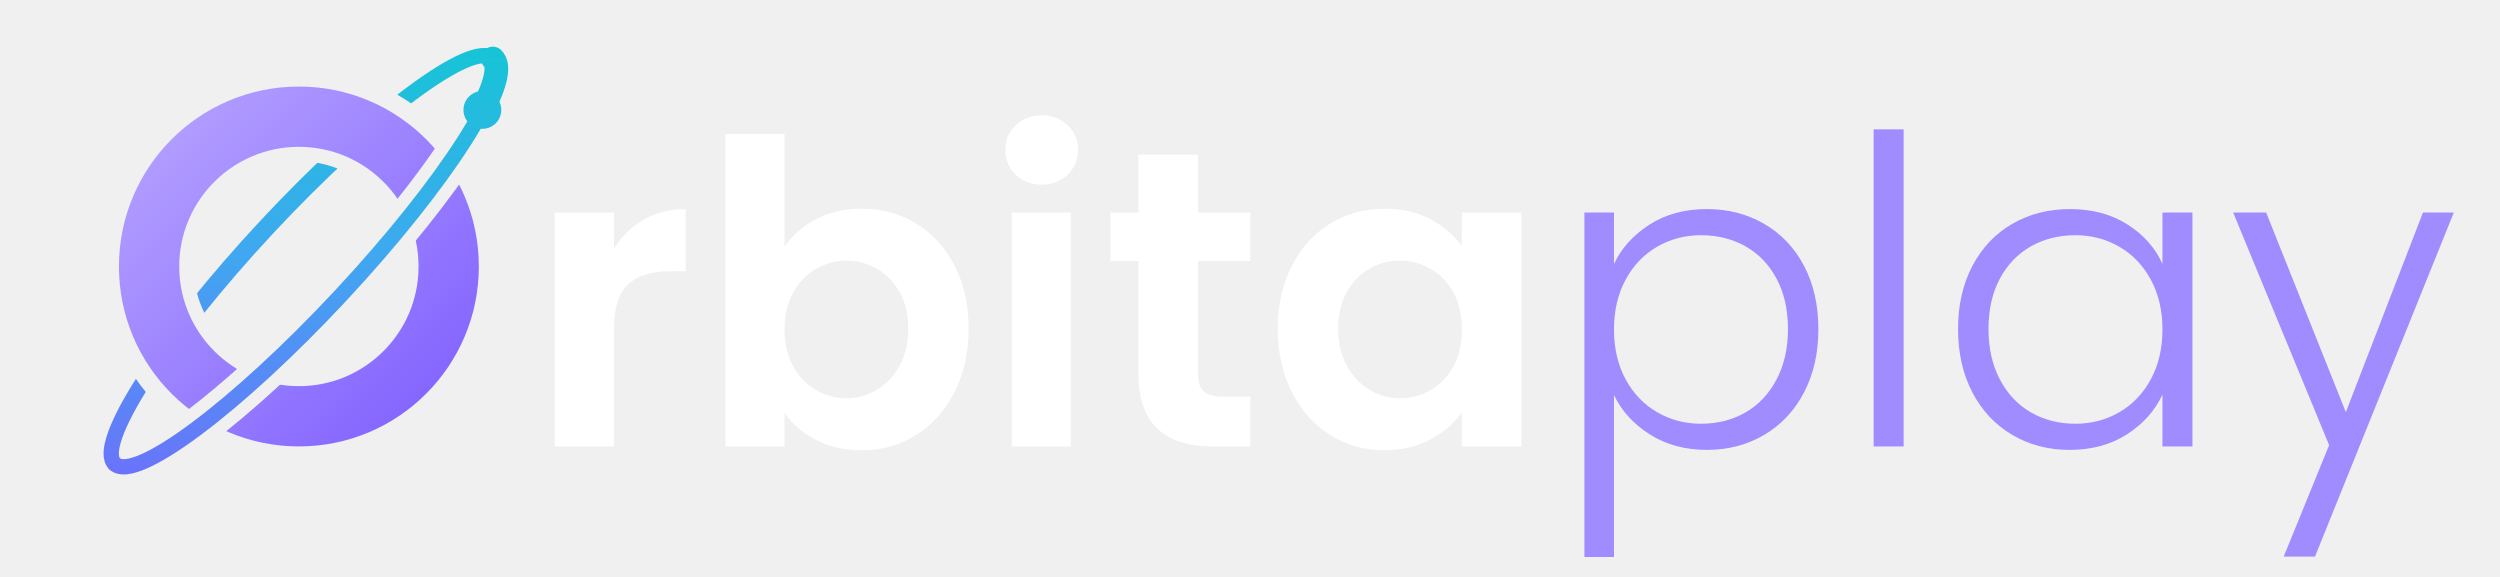
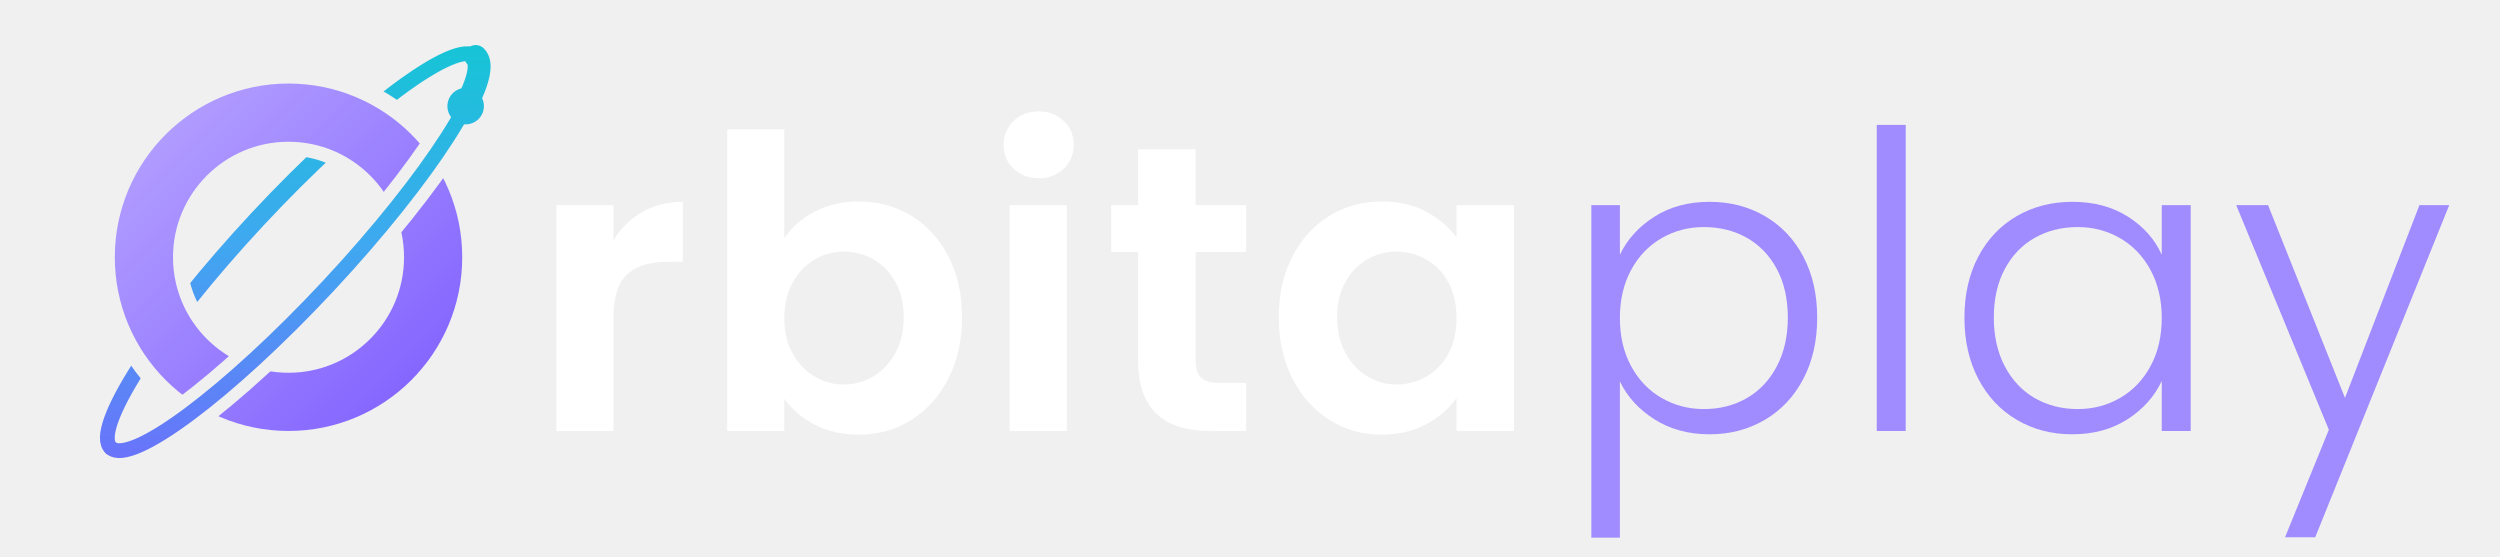
- <svg xmlns="http://www.w3.org/2000/svg" viewBox="-330.4 -240.4 6945.8 1600.8">
+ <svg xmlns="http://www.w3.org/2000/svg" viewBox="-330.4 -240.4 7195.2 1600.8">
  <defs>
    <linearGradient id="golcol" gradientUnits="userSpaceOnUse" x1="0" y1="0" x2="1000" y2="1000">
      <stop offset="0" stop-color="#B9A6FF" />
      <stop offset="1" stop-color="#7C5CFF" />
    </linearGradient>
    <linearGradient id="grlcol" gradientUnits="userSpaceOnUse" x1="-200" y1="1100" x2="1150" y2="-100">
      <stop offset="0" stop-color="#7C5CFF" />
      <stop offset=".5" stop-color="#3FA8F0" />
      <stop offset="1" stop-color="#00D4C8" />
    </linearGradient>
    <mask id="cflcol" maskUnits="userSpaceOnUse" x="-3000" y="-3000" width="12000" height="7000">
      <rect x="-3000" y="-3000" width="12000" height="7000" fill="#fff" />
      <path transform="translate(500.0 500.0) rotate(-47) translate(20.0 0)" d="M-770.0 0 A770.0 140.0 0 0 0 770.0 0" fill="none" stroke="#000" stroke-width="112.5" />
    </mask>
    <mask id="outlcol" maskUnits="userSpaceOnUse" x="-3000" y="-3000" width="12000" height="7000">
      <rect x="-3000" y="-3000" width="12000" height="7000" fill="#fff" />
      <circle cx="500.0" cy="500.0" r="550.0" fill="#000" />
    </mask>
    <clipPath id="holelcol">
      <circle cx="500.0" cy="500.0" r="292.5" />
    </clipPath>
  </defs>
  <circle cx="500.0" cy="500.0" r="416.2" fill="none" stroke="url(#golcol)" stroke-width="167.5" mask="url(#cflcol)" />
  <g mask="url(#outlcol)">
    <path transform="translate(500.0 500.0) rotate(-47) translate(20.0 0)" d="M-770.0 0 A770.0 140.0 0 0 1 770.0 0" fill="none" stroke="url(#grlcol)" stroke-width="42.5" stroke-linecap="round" />
  </g>
  <g clip-path="url(#holelcol)">
    <path transform="translate(500.0 500.0) rotate(-47) translate(20.0 0)" d="M-770.0 0 A770.0 140.0 0 0 1 770.0 0" fill="none" stroke="url(#grlcol)" stroke-width="50.0" />
  </g>
  <g transform="translate(500.0 500.0) rotate(-47) translate(20.0 0)">
    <path d="M-770.0 0 A770.0 140.0 0 0 0 770.0 0" fill="none" stroke="url(#grlcol)" stroke-width="42.5" stroke-linecap="round" />
    <path d="M645.8 76.2 A770.0 140.0 0 0 0 770.0 0" fill="none" stroke="url(#grlcol)" stroke-width="65.9" stroke-linecap="round" />
    <circle cx="645.8" cy="76.2" r="52.5" fill="url(#grlcol)" />
  </g>
  <g fill="#FFFFFF" color="#FFFFFF">
-     <path d="M1574.675 340.614V513.087H1531.264Q1453.827 513.087 1414.522 549.458Q1375.217 585.83 1375.217 676.173V1000.0H1210.957V350.0H1375.217V450.903Q1406.895 399.278 1457.933 369.946Q1508.971 340.614 1574.675 340.614Z" />
+     <path d="M1634.675 340.614V513.087H1591.264Q1513.827 513.087 1474.522 549.458Q1435.217 585.83 1435.217 676.173V1000.0H1270.957V350.0H1435.217V450.903Q1466.895 399.278 1517.933 369.946Q1568.971 340.614 1634.675 340.614Z" />
  </g>
  <g fill="#FFFFFF" color="#FFFFFF">
-     <path d="M2063.935 339.44Q2147.238 339.44 2214.702 380.505Q2282.166 421.57 2321.471 497.247Q2360.776 572.924 2360.776 672.653Q2360.776 772.383 2321.471 849.233Q2282.166 926.083 2214.702 968.321Q2147.238 1010.56 2063.935 1010.56Q1991.191 1010.56 1936.634 981.814Q1882.076 953.069 1849.224 907.31V1000.0H1684.964V131.769H1849.224V445.036Q1880.903 398.105 1936.634 368.773Q1992.365 339.44 2063.935 339.44ZM2020.523 483.755Q1975.939 483.755 1936.634 506.634Q1897.329 529.513 1873.276 572.924Q1849.224 616.336 1849.224 675.0Q1849.224 733.664 1873.276 777.076Q1897.329 820.487 1936.634 843.366Q1975.939 866.245 2020.523 866.245Q2066.282 866.245 2105.587 842.78Q2144.892 819.314 2168.944 775.903Q2192.996 732.491 2192.996 672.653Q2192.996 613.989 2168.944 571.164Q2144.892 528.339 2105.587 506.047Q2066.282 483.755 2020.523 483.755Z" />
+     <path d="M2141.534 339.44Q2224.838 339.44 2292.301 380.505Q2359.765 421.57 2399.07 497.247Q2438.375 572.924 2438.375 672.653Q2438.375 772.383 2399.07 849.233Q2359.765 926.083 2292.301 968.321Q2224.838 1010.56 2141.534 1010.56Q2068.791 1010.56 2014.233 981.814Q1959.675 953.069 1926.823 907.31V1000.0H1762.563V131.769H1926.823V445.036Q1958.502 398.105 2014.233 368.773Q2069.964 339.44 2141.534 339.44ZM2098.123 483.755Q2053.538 483.755 2014.233 506.634Q1974.928 529.513 1950.875 572.924Q1926.823 616.336 1926.823 675.0Q1926.823 733.664 1950.875 777.076Q1974.928 820.487 2014.233 843.366Q2053.538 866.245 2098.123 866.245Q2143.881 866.245 2183.186 842.78Q2222.491 819.314 2246.543 775.903Q2270.596 732.491 2270.596 672.653Q2270.596 613.989 2246.543 571.164Q2222.491 528.339 2183.186 506.047Q2143.881 483.755 2098.123 483.755Z" />
  </g>
  <g fill="#FFFFFF" color="#FFFFFF">
-     <path d="M2462.852 176.354Q2462.852 135.289 2491.597 107.717Q2520.343 80.144 2563.755 80.144Q2607.166 80.144 2635.912 107.717Q2664.657 135.289 2664.657 176.354Q2664.657 217.419 2635.912 244.991Q2607.166 272.563 2563.755 272.563Q2520.343 272.563 2491.597 244.991Q2462.852 217.419 2462.852 176.354ZM2644.711 350.0V1000.0H2480.451V350.0Z" />
+     <path d="M2558.051 176.354Q2558.051 135.289 2586.796 107.717Q2615.542 80.144 2658.953 80.144Q2702.365 80.144 2731.11 107.717Q2759.856 135.289 2759.856 176.354Q2759.856 217.419 2731.11 244.991Q2702.365 272.563 2658.953 272.563Q2615.542 272.563 2586.796 244.991Q2558.051 217.419 2558.051 176.354ZM2739.91 350.0V1000.0H2575.65V350.0Z" />
  </g>
  <g fill="#FFFFFF" color="#FFFFFF">
-     <path d="M2997.87 484.928V799.368Q2997.87 832.22 3013.709 846.886Q3029.549 861.552 3067.094 861.552H3143.357V1000.0H3040.108Q2832.437 1000.0 2832.437 798.195V484.928H2755V350.0H2832.437V189.26H2997.87V350.0H3143.357V484.928Z" />
+     <path d="M3110.668 484.928V799.368Q3110.668 832.22 3126.507 846.886Q3142.347 861.552 3179.892 861.552H3256.155V1000.0H3152.906Q2945.235 1000.0 2945.235 798.195V484.928H2867.798V350.0H2945.235V189.26H3110.668V350.0H3256.155V484.928Z" />
  </g>
  <g fill="#FFFFFF" color="#FFFFFF">
-     <path d="M3516.462 339.44Q3589.206 339.44 3643.764 368.773Q3698.321 398.105 3731.173 442.69V350.0H3896.606V1000.0H3731.173V904.964Q3699.495 950.722 3643.764 980.641Q3588.032 1010.56 3515.289 1010.56Q3433.159 1010.56 3365.695 968.321Q3298.231 926.083 3258.926 849.233Q3219.621 772.383 3219.621 672.653Q3219.621 574.097 3258.926 497.834Q3298.231 421.57 3365.695 380.505Q3433.159 339.44 3516.462 339.44ZM3558.7 483.755Q3512.942 483.755 3474.224 506.047Q3435.505 528.339 3411.453 571.164Q3387.401 613.989 3387.401 672.653Q3387.401 731.318 3411.453 775.316Q3435.505 819.314 3474.81 842.78Q3514.116 866.245 3558.7 866.245Q3604.458 866.245 3644.35 843.366Q3684.242 820.487 3707.708 777.662Q3731.173 734.838 3731.173 675.0Q3731.173 615.162 3707.708 572.338Q3684.242 529.513 3644.35 506.634Q3604.458 483.755 3558.7 483.755Z" />
+     <path d="M3646.859 339.44Q3719.603 339.44 3774.161 368.773Q3828.718 398.105 3861.57 442.69V350.0H4027.004V1000.0H3861.57V904.964Q3829.892 950.722 3774.161 980.641Q3718.43 1010.56 3645.686 1010.56Q3563.556 1010.56 3496.092 968.321Q3428.628 926.083 3389.323 849.233Q3350.018 772.383 3350.018 672.653Q3350.018 574.097 3389.323 497.834Q3428.628 421.57 3496.092 380.505Q3563.556 339.44 3646.859 339.44ZM3689.097 483.755Q3643.339 483.755 3604.621 506.047Q3565.903 528.339 3541.85 571.164Q3517.798 613.989 3517.798 672.653Q3517.798 731.318 3541.85 775.316Q3565.903 819.314 3605.208 842.78Q3644.513 866.245 3689.097 866.245Q3734.856 866.245 3774.747 843.366Q3814.639 820.487 3838.105 777.662Q3861.57 734.838 3861.57 675.0Q3861.57 615.162 3838.105 572.338Q3814.639 529.513 3774.747 506.634Q3734.856 483.755 3689.097 483.755Z" />
  </g>
  <g fill="#A08BFF" color="#A08BFF">
-     <path d="M4412.104 340.476Q4500.199 340.476 4571.033 381.548Q4641.866 422.619 4681.747 498.214Q4721.628 573.81 4721.628 673.81Q4721.628 773.81 4681.747 850.0Q4641.866 926.19 4571.033 967.857Q4500.199 1009.524 4412.104 1009.524Q4320.438 1009.524 4252.58 966.071Q4184.723 922.619 4153.771 857.143V1307.143H4071.628V350.0H4153.771V492.857Q4184.723 427.381 4251.985 383.929Q4319.247 340.476 4412.104 340.476ZM4395.438 413.095Q4328.771 413.095 4273.414 445.238Q4218.057 477.381 4185.914 536.905Q4153.771 596.429 4153.771 675.0Q4153.771 753.571 4185.914 813.095Q4218.057 872.619 4273.414 904.762Q4328.771 936.905 4395.438 936.905Q4464.485 936.905 4519.247 905.357Q4574.009 873.81 4605.557 813.69Q4637.104 753.571 4637.104 673.81Q4637.104 592.857 4605.557 533.929Q4574.009 475.0 4519.247 444.048Q4464.485 413.095 4395.438 413.095Z" />
+     <path d="M4590.101 340.476Q4678.196 340.476 4749.029 381.548Q4819.862 422.619 4859.743 498.214Q4899.624 573.81 4899.624 673.81Q4899.624 773.81 4859.743 850.0Q4819.862 926.19 4749.029 967.857Q4678.196 1009.524 4590.101 1009.524Q4498.434 1009.524 4430.577 966.071Q4362.72 922.619 4331.767 857.143V1307.143H4249.624V350.0H4331.767V492.857Q4362.72 427.381 4429.982 383.929Q4497.243 340.476 4590.101 340.476ZM4573.434 413.095Q4506.767 413.095 4451.41 445.238Q4396.053 477.381 4363.91 536.905Q4331.767 596.429 4331.767 675.0Q4331.767 753.571 4363.91 813.095Q4396.053 872.619 4451.41 904.762Q4506.767 936.905 4573.434 936.905Q4642.482 936.905 4697.243 905.357Q4752.005 873.81 4783.553 813.69Q4815.101 753.571 4815.101 673.81Q4815.101 592.857 4783.553 533.929Q4752.005 475.0 4697.243 444.048Q4642.482 413.095 4573.434 413.095Z" />
  </g>
  <g fill="#A08BFF" color="#A08BFF">
-     <path d="M4958.533 119.048V1000.0H4875.199V119.048Z" />
+     <path d="M5154.386 119.048V1000.0H5071.053V119.048Z" />
  </g>
  <g fill="#A08BFF" color="#A08BFF">
-     <path d="M5420.438 340.476Q5513.295 340.476 5580.557 383.333Q5647.818 426.19 5677.58 492.857V350.0H5760.914V1000.0H5677.58V855.952Q5646.628 922.619 5579.366 966.071Q5512.104 1009.524 5419.247 1009.524Q5331.152 1009.524 5260.318 967.857Q5189.485 926.19 5149.604 850.0Q5109.723 773.81 5109.723 673.81Q5109.723 573.81 5149.604 498.214Q5189.485 422.619 5260.318 381.548Q5331.152 340.476 5420.438 340.476ZM5435.914 413.095Q5366.866 413.095 5312.104 444.048Q5257.342 475.0 5225.795 533.929Q5194.247 592.857 5194.247 673.81Q5194.247 753.571 5225.795 813.69Q5257.342 873.81 5312.104 905.357Q5366.866 936.905 5435.914 936.905Q5502.58 936.905 5557.938 904.762Q5613.295 872.619 5645.438 813.095Q5677.58 753.571 5677.58 675.0Q5677.58 596.429 5645.438 536.905Q5613.295 477.381 5557.938 445.238Q5502.58 413.095 5435.914 413.095Z" />
+     <path d="M5634.148 340.476Q5727.005 340.476 5794.267 383.333Q5861.529 426.19 5891.291 492.857V350.0H5974.624V1000.0H5891.291V855.952Q5860.339 922.619 5793.077 966.071Q5725.815 1009.524 5632.958 1009.524Q5544.862 1009.524 5474.029 967.857Q5403.196 926.19 5363.315 850.0Q5323.434 773.81 5323.434 673.81Q5323.434 573.81 5363.315 498.214Q5403.196 422.619 5474.029 381.548Q5544.862 340.476 5634.148 340.476ZM5649.624 413.095Q5580.577 413.095 5525.815 444.048Q5471.053 475.0 5439.505 533.929Q5407.958 592.857 5407.958 673.81Q5407.958 753.571 5439.505 813.69Q5471.053 873.81 5525.815 905.357Q5580.577 936.905 5649.624 936.905Q5716.291 936.905 5771.648 904.762Q5827.005 872.619 5859.148 813.095Q5891.291 753.571 5891.291 675.0Q5891.291 596.429 5859.148 536.905Q5827.005 477.381 5771.648 445.238Q5716.291 413.095 5649.624 413.095Z" />
  </g>
  <g fill="#A08BFF" color="#A08BFF">
-     <path d="M6487.104 350.0 6101.39 1305.952H6014.485L6140.676 996.429L5874.009 350.0H5965.676L6187.104 904.762L6401.39 350.0Z" />
+     <path d="M6718.672 350.0 6332.958 1305.952H6246.053L6372.243 996.429L6105.577 350.0H6197.243L6418.672 904.762L6632.958 350.0Z" />
  </g>
</svg>
